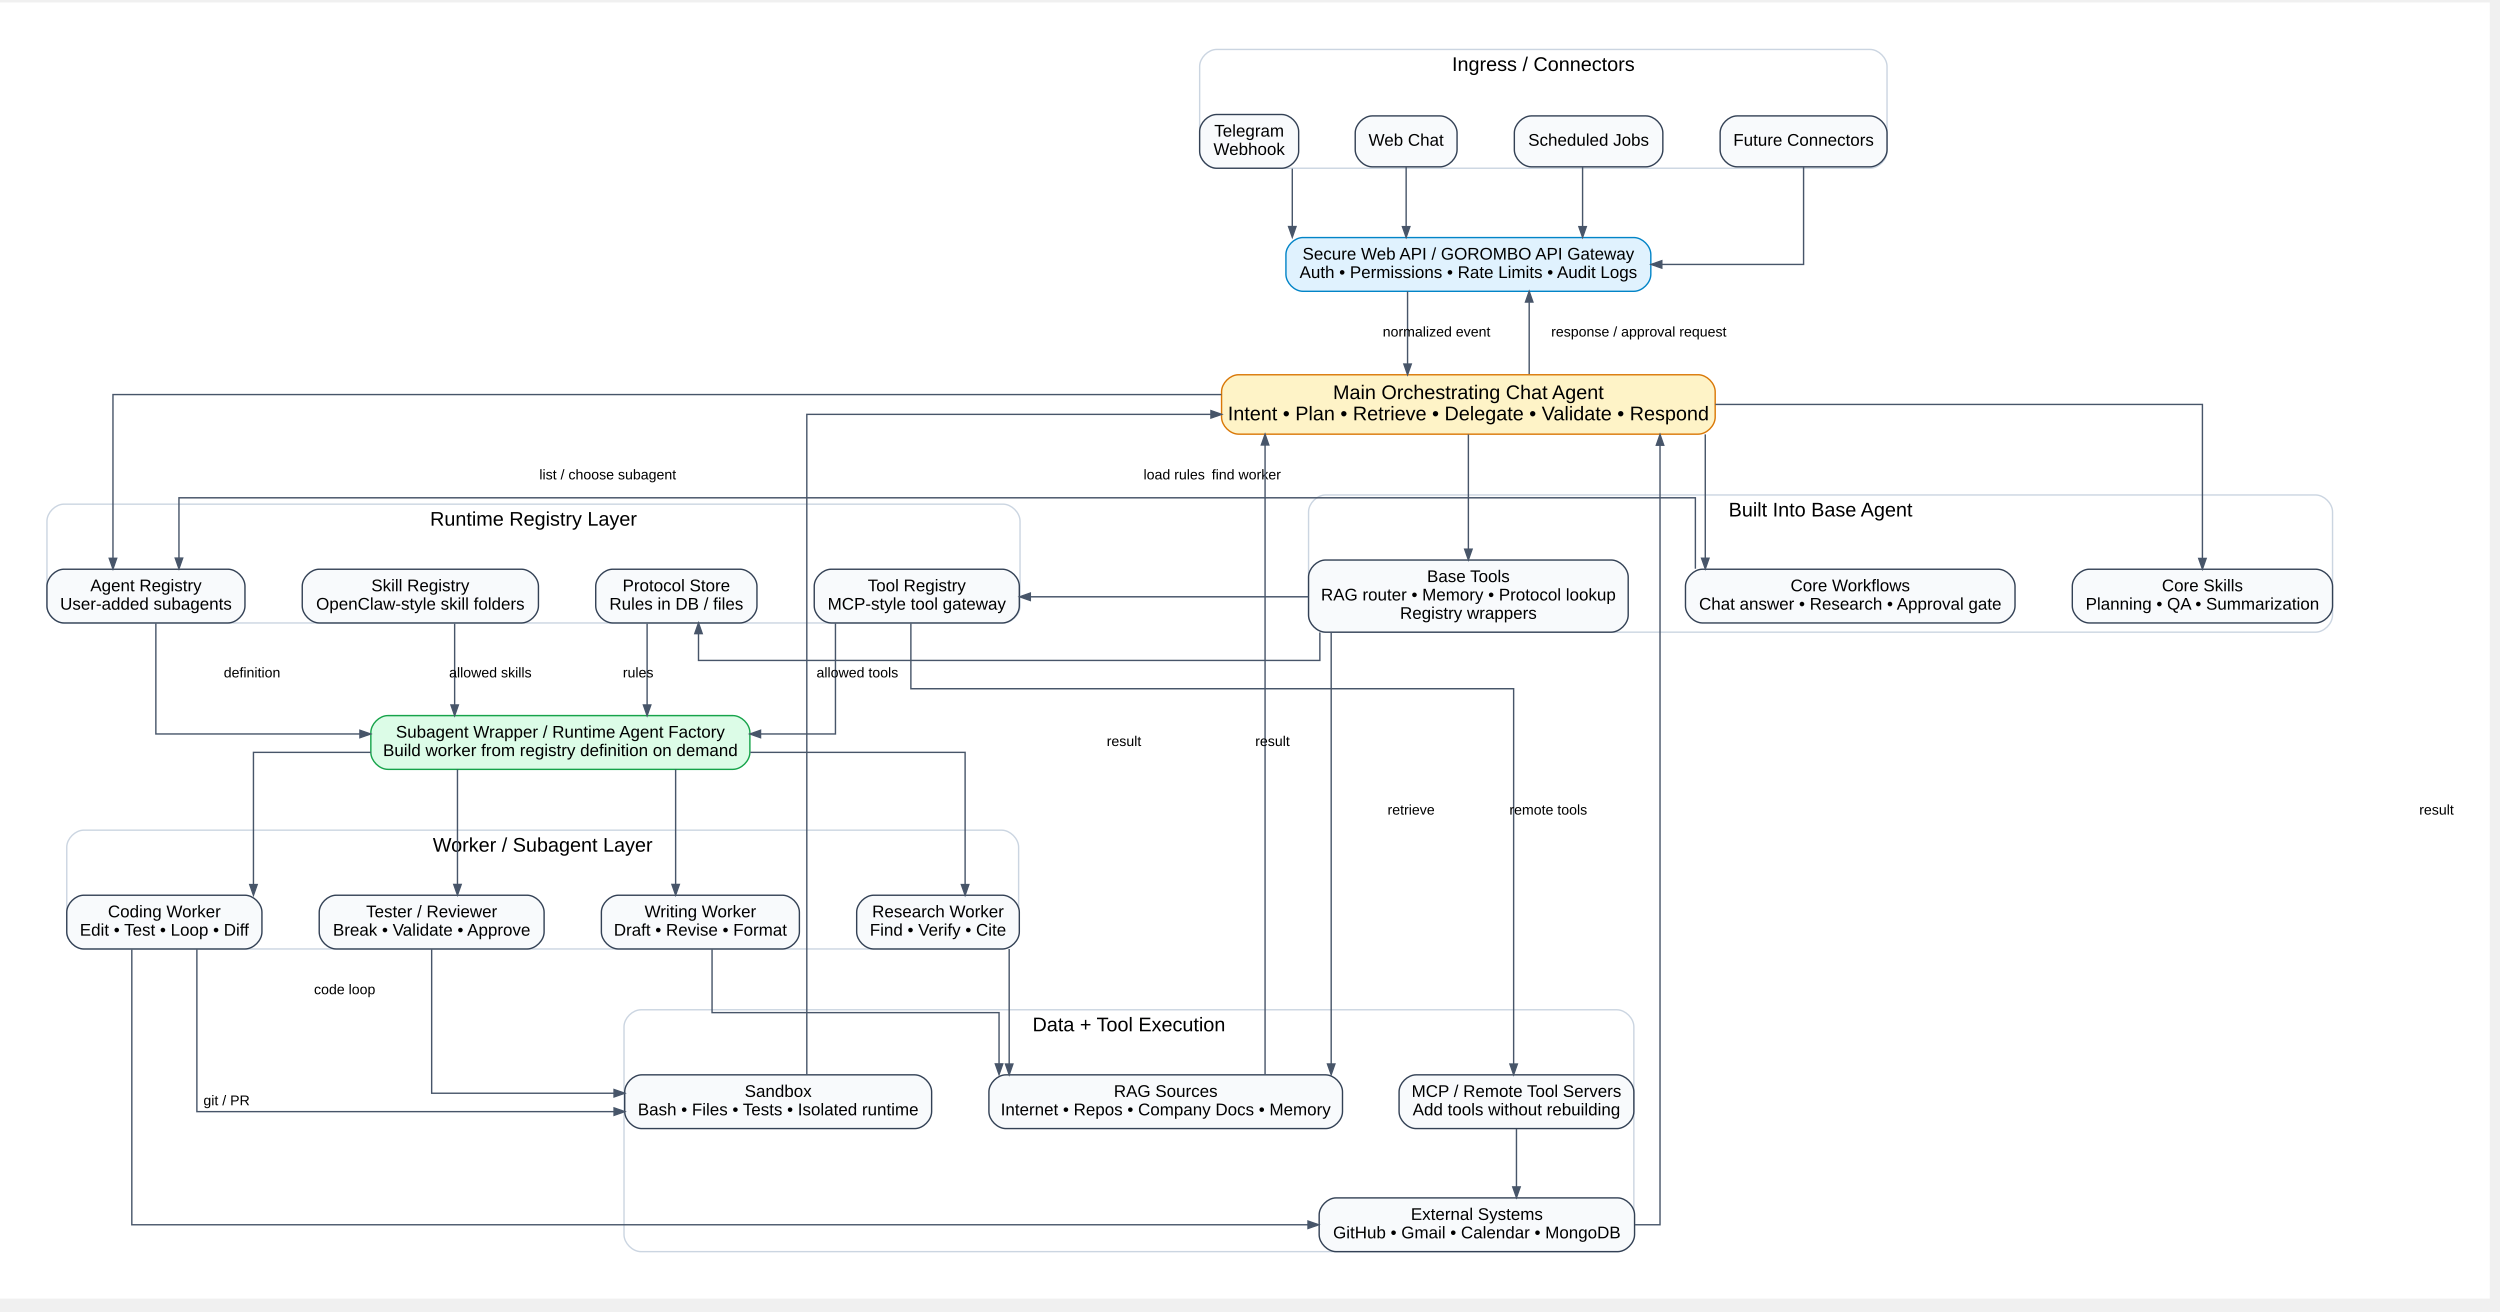
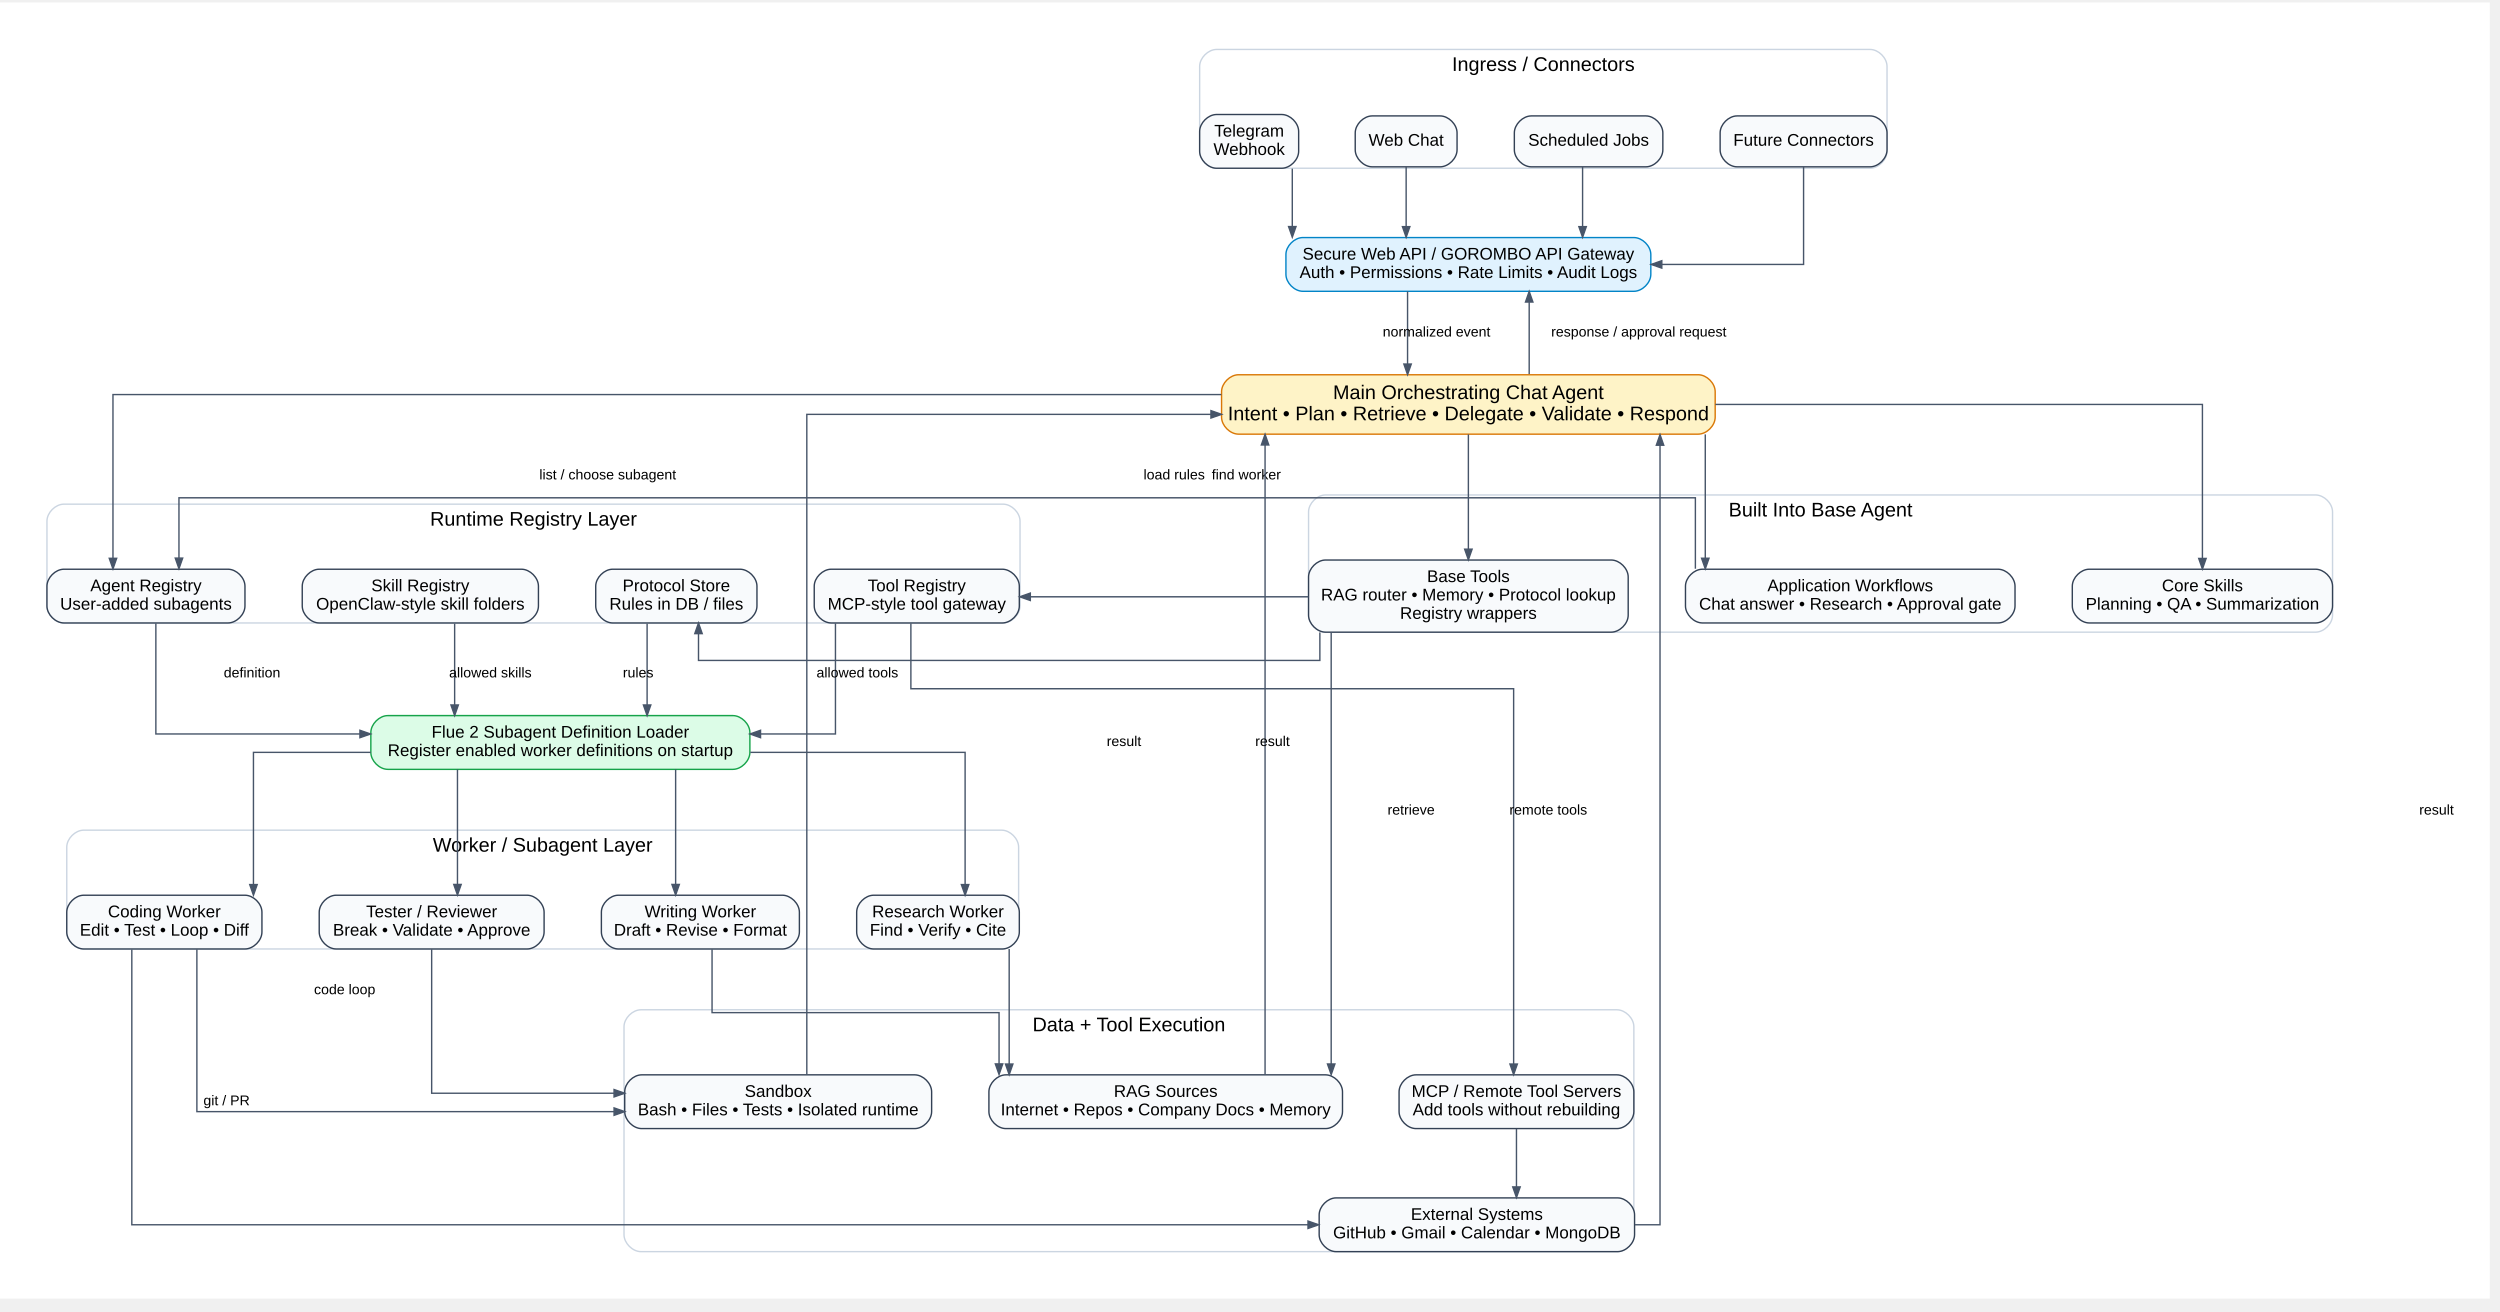
<svg xmlns="http://www.w3.org/2000/svg" width="1775pt" height="931pt" viewBox="7.20 7.20 1767.60 923.60">
  <g id="graph0" class="graph" transform="scale(1 1) rotate(0) translate(32.4 898.4)">
    <polygon fill="white" stroke="transparent" points="-25.2,25.2 -25.2,-891.2 1735.2,-891.2 1735.2,25.2 -25.2,25.2" />
    <g id="clust1" class="cluster">
      <path fill="white" stroke="#cbd5e1" d="M835,-774C835,-774 1297,-774 1297,-774 1303,-774 1309,-780 1309,-786 1309,-786 1309,-846 1309,-846 1309,-852 1303,-858 1297,-858 1297,-858 835,-858 835,-858 829,-858 823,-852 823,-846 823,-846 823,-786 823,-786 823,-780 829,-774 835,-774" />
      <text text-anchor="middle" x="1066" y="-842.8" font-family="Arial" font-size="14.00">Ingress / Connectors</text>
    </g>
    <g id="clust2" class="cluster">
      <path fill="white" stroke="#cbd5e1" d="M912,-446C912,-446 1612,-446 1612,-446 1618,-446 1624,-452 1624,-458 1624,-458 1624,-531 1624,-531 1624,-537 1618,-543 1612,-543 1612,-543 912,-543 912,-543 906,-543 900,-537 900,-531 900,-531 900,-458 900,-458 900,-452 906,-446 912,-446" />
      <text text-anchor="middle" x="1262" y="-527.8" font-family="Arial" font-size="14.00">Built Into Base Agent</text>
    </g>
    <g id="clust3" class="cluster">
      <path fill="white" stroke="#cbd5e1" d="M20,-452.5C20,-452.5 684,-452.5 684,-452.5 690,-452.5 696,-458.5 696,-464.5 696,-464.5 696,-524.5 696,-524.5 696,-530.5 690,-536.5 684,-536.5 684,-536.5 20,-536.5 20,-536.5 14,-536.5 8,-530.5 8,-524.5 8,-524.5 8,-464.5 8,-464.5 8,-458.5 14,-452.5 20,-452.5" />
      <text text-anchor="middle" x="352" y="-521.3" font-family="Arial" font-size="14.00">Runtime Registry Layer</text>
    </g>
    <g id="clust4" class="cluster">
      <path fill="white" stroke="#cbd5e1" d="M34,-222C34,-222 683,-222 683,-222 689,-222 695,-228 695,-234 695,-234 695,-294 695,-294 695,-300 689,-306 683,-306 683,-306 34,-306 34,-306 28,-306 22,-300 22,-294 22,-294 22,-234 22,-234 22,-228 28,-222 34,-222" />
      <text text-anchor="middle" x="358.5" y="-290.8" font-family="Arial" font-size="14.00">Worker / Subagent Layer</text>
    </g>
    <g id="clust5" class="cluster">
      <path fill="white" stroke="#cbd5e1" d="M428,-8C428,-8 1118,-8 1118,-8 1124,-8 1130,-14 1130,-20 1130,-20 1130,-167 1130,-167 1130,-173 1124,-179 1118,-179 1118,-179 428,-179 428,-179 422,-179 416,-173 416,-167 416,-167 416,-20 416,-20 416,-14 422,-8 428,-8" />
      <text text-anchor="middle" x="773" y="-163.8" font-family="Arial" font-size="14.00">Data + Tool Execution</text>
    </g>
    <g id="node1" class="node">
      <path fill="#f8fafc" stroke="#334155" d="M881,-812C881,-812 835,-812 835,-812 829,-812 823,-806 823,-800 823,-800 823,-786 823,-786 823,-780 829,-774 835,-774 835,-774 881,-774 881,-774 887,-774 893,-780 893,-786 893,-786 893,-800 893,-800 893,-806 887,-812 881,-812" />
      <text text-anchor="middle" x="858" y="-796.4" font-family="Arial" font-size="12.00">Telegram</text>
      <text text-anchor="middle" x="858" y="-783.4" font-family="Arial" font-size="12.00">Webhook</text>
    </g>
    <g id="node5" class="node">
      <path fill="#e0f2fe" stroke="#0284c7" d="M1130,-725C1130,-725 896,-725 896,-725 890,-725 884,-719 884,-713 884,-713 884,-699 884,-699 884,-693 890,-687 896,-687 896,-687 1130,-687 1130,-687 1136,-687 1142,-693 1142,-699 1142,-699 1142,-713 1142,-713 1142,-719 1136,-725 1130,-725" />
      <text text-anchor="middle" x="1013" y="-709.4" font-family="Arial" font-size="12.00">Secure Web API / GOROMBO API Gateway</text>
      <text text-anchor="middle" x="1013" y="-696.4" font-family="Arial" font-size="12.00">Auth • Permissions • Rate Limits • Audit Logs</text>
    </g>
    <g id="edge1" class="edge">
      <path fill="none" stroke="#475569" d="M888.5,-773.69C888.5,-773.69 888.5,-732.75 888.5,-732.75" />
      <polygon fill="#475569" stroke="#475569" points="891.13,-732.75 888.5,-725.25 885.88,-732.75 891.13,-732.75" />
    </g>
    <g id="node2" class="node">
      <path fill="#f8fafc" stroke="#334155" d="M993,-811C993,-811 945,-811 945,-811 939,-811 933,-805 933,-799 933,-799 933,-787 933,-787 933,-781 939,-775 945,-775 945,-775 993,-775 993,-775 999,-775 1005,-781 1005,-787 1005,-787 1005,-799 1005,-799 1005,-805 999,-811 993,-811" />
      <text text-anchor="middle" x="969" y="-789.9" font-family="Arial" font-size="12.00">Web Chat</text>
    </g>
    <g id="edge2" class="edge">
      <path fill="none" stroke="#475569" d="M969,-774.97C969,-774.97 969,-732.71 969,-732.71" />
      <polygon fill="#475569" stroke="#475569" points="971.63,-732.71 969,-725.21 966.38,-732.71 971.63,-732.71" />
    </g>
    <g id="node3" class="node">
      <path fill="#f8fafc" stroke="#334155" d="M1138.5,-811C1138.5,-811 1057.5,-811 1057.5,-811 1051.5,-811 1045.5,-805 1045.5,-799 1045.5,-799 1045.5,-787 1045.5,-787 1045.5,-781 1051.5,-775 1057.5,-775 1057.5,-775 1138.5,-775 1138.5,-775 1144.5,-775 1150.5,-781 1150.5,-787 1150.5,-787 1150.5,-799 1150.5,-799 1150.5,-805 1144.5,-811 1138.5,-811" />
      <text text-anchor="middle" x="1098" y="-789.9" font-family="Arial" font-size="12.00">Scheduled Jobs</text>
    </g>
    <g id="edge3" class="edge">
      <path fill="none" stroke="#475569" d="M1093.75,-774.97C1093.75,-774.97 1093.75,-732.71 1093.75,-732.71" />
      <polygon fill="#475569" stroke="#475569" points="1096.38,-732.71 1093.75,-725.21 1091.13,-732.71 1096.38,-732.71" />
    </g>
    <g id="node4" class="node">
      <path fill="#f8fafc" stroke="#334155" d="M1297,-811C1297,-811 1203,-811 1203,-811 1197,-811 1191,-805 1191,-799 1191,-799 1191,-787 1191,-787 1191,-781 1197,-775 1203,-775 1203,-775 1297,-775 1297,-775 1303,-775 1309,-781 1309,-787 1309,-787 1309,-799 1309,-799 1309,-805 1303,-811 1297,-811" />
      <text text-anchor="middle" x="1250" y="-789.9" font-family="Arial" font-size="12.00">Future Connectors</text>
    </g>
    <g id="edge4" class="edge">
      <path fill="none" stroke="#475569" d="M1250,-774.97C1250,-749.49 1250,-706 1250,-706 1250,-706 1149.75,-706 1149.75,-706" />
      <polygon fill="#475569" stroke="#475569" points="1149.75,-703.38 1142.25,-706 1149.75,-708.63 1149.75,-703.38" />
    </g>
    <g id="node6" class="node">
      <path fill="#fef3c7" stroke="#d97706" d="M1175.5,-628C1175.5,-628 850.5,-628 850.5,-628 844.5,-628 838.5,-622 838.5,-616 838.5,-616 838.5,-598 838.5,-598 838.5,-592 844.5,-586 850.5,-586 850.5,-586 1175.5,-586 1175.5,-586 1181.5,-586 1187.5,-592 1187.5,-598 1187.5,-598 1187.5,-616 1187.5,-616 1187.5,-622 1181.5,-628 1175.5,-628" />
      <text text-anchor="middle" x="1013" y="-610.8" font-family="Arial" font-size="14.00">Main Orchestrating Chat Agent</text>
      <text text-anchor="middle" x="1013" y="-595.8" font-family="Arial" font-size="14.00">Intent • Plan • Retrieve • Delegate • Validate • Respond</text>
    </g>
    <g id="edge5" class="edge">
      <path fill="none" stroke="#475569" d="M970,-686.91C970,-686.91 970,-635.59 970,-635.59" />
      <polygon fill="#475569" stroke="#475569" points="972.63,-635.59 970,-628.09 967.38,-635.59 972.63,-635.59" />
      <text text-anchor="middle" x="990.5" y="-655" font-family="Arial" font-size="10.00">normalized event</text>
    </g>
    <g id="edge6" class="edge">
      <path fill="none" stroke="#475569" d="M1056,-628.48C1056,-628.48 1056,-679.4 1056,-679.4" />
      <polygon fill="#475569" stroke="#475569" points="1053.38,-679.4 1056,-686.9 1058.63,-679.4 1053.38,-679.4" />
      <text text-anchor="middle" x="1133.5" y="-655" font-family="Arial" font-size="10.00">response / approval request</text>
    </g>
    <g id="node7" class="node">
      <path fill="#f8fafc" stroke="#334155" d="M1612,-490.5C1612,-490.5 1452,-490.5 1452,-490.5 1446,-490.5 1440,-484.5 1440,-478.5 1440,-478.5 1440,-464.5 1440,-464.5 1440,-458.5 1446,-452.5 1452,-452.5 1452,-452.5 1612,-452.5 1612,-452.5 1618,-452.5 1624,-458.5 1624,-464.5 1624,-464.5 1624,-478.5 1624,-478.5 1624,-484.5 1618,-490.5 1612,-490.5" />
      <text text-anchor="middle" x="1532" y="-474.9" font-family="Arial" font-size="12.00">Core Skills</text>
      <text text-anchor="middle" x="1532" y="-461.9" font-family="Arial" font-size="12.00">Planning • QA • Summarization</text>
    </g>
    <g id="edge7" class="edge">
      <path fill="none" stroke="#475569" d="M1187.62,-607C1338.35,-607 1532,-607 1532,-607 1532,-607 1532,-498.13 1532,-498.13" />
      <polygon fill="#475569" stroke="#475569" points="1534.63,-498.13 1532,-490.63 1529.38,-498.13 1534.63,-498.13" />
    </g>
    <g id="node8" class="node">
      <path fill="#f8fafc" stroke="#334155" d="M1114,-497C1114,-497 912,-497 912,-497 906,-497 900,-491 900,-485 900,-485 900,-458 900,-458 900,-452 906,-446 912,-446 912,-446 1114,-446 1114,-446 1120,-446 1126,-452 1126,-458 1126,-458 1126,-485 1126,-485 1126,-491 1120,-497 1114,-497" />
      <text text-anchor="middle" x="1013" y="-481.4" font-family="Arial" font-size="12.00">Base Tools</text>
      <text text-anchor="middle" x="1013" y="-468.4" font-family="Arial" font-size="12.00">RAG router • Memory • Protocol lookup</text>
      <text text-anchor="middle" x="1013" y="-455.4" font-family="Arial" font-size="12.00">Registry wrappers</text>
    </g>
    <g id="edge8" class="edge">
      <path fill="none" stroke="#475569" d="M1013,-585.83C1013,-585.83 1013,-504.65 1013,-504.65" />
      <polygon fill="#475569" stroke="#475569" points="1015.63,-504.65 1013,-497.15 1010.38,-504.65 1015.63,-504.65" />
    </g>
    <g id="node9" class="node">
      <path fill="#f8fafc" stroke="#334155" d="M1387.5,-490.5C1387.5,-490.5 1178.5,-490.5 1178.5,-490.5 1172.5,-490.5 1166.5,-484.5 1166.5,-478.5 1166.5,-478.5 1166.5,-464.5 1166.5,-464.5 1166.5,-458.5 1172.5,-452.5 1178.5,-452.5 1178.5,-452.5 1387.5,-452.5 1387.5,-452.5 1393.5,-452.5 1399.5,-458.5 1399.5,-464.5 1399.5,-464.5 1399.5,-478.5 1399.5,-478.5 1399.5,-484.5 1393.5,-490.5 1387.5,-490.5" />
-       <text text-anchor="middle" x="1283" y="-474.9" font-family="Arial" font-size="12.00">Core Workflows</text>
+       <text text-anchor="middle" x="1283" y="-474.9" font-family="Arial" font-size="12.00">Application Workflows</text>
      <text text-anchor="middle" x="1283" y="-461.9" font-family="Arial" font-size="12.00">Chat answer • Research • Approval gate</text>
    </g>
    <g id="edge9" class="edge">
      <path fill="none" stroke="#475569" d="M1180.5,-585.83C1180.5,-585.83 1180.5,-498.27 1180.5,-498.27" />
      <polygon fill="#475569" stroke="#475569" points="1183.13,-498.27 1180.5,-490.77 1177.88,-498.27 1183.13,-498.27" />
    </g>
    <g id="node12" class="node">
      <path fill="#f8fafc" stroke="#334155" d="M136,-490.5C136,-490.5 20,-490.5 20,-490.5 14,-490.5 8,-484.5 8,-478.5 8,-478.5 8,-464.5 8,-464.5 8,-458.5 14,-452.5 20,-452.5 20,-452.5 136,-452.5 136,-452.5 142,-452.5 148,-458.5 148,-464.5 148,-464.5 148,-478.5 148,-478.5 148,-484.5 142,-490.5 136,-490.5" />
      <text text-anchor="middle" x="78" y="-474.9" font-family="Arial" font-size="12.00">Agent Registry</text>
      <text text-anchor="middle" x="78" y="-461.9" font-family="Arial" font-size="12.00">User-added subagents</text>
    </g>
    <g id="edge14" class="edge">
      <path fill="none" stroke="#475569" d="M838.34,-614C561.93,-614 54.67,-614 54.67,-614 54.67,-614 54.67,-498.22 54.67,-498.22" />
      <polygon fill="#475569" stroke="#475569" points="57.29,-498.22 54.67,-490.72 52.04,-498.22 57.29,-498.22" />
      <text text-anchor="middle" x="404.5" y="-554" font-family="Arial" font-size="10.00">list / choose subagent</text>
    </g>
    <g id="node10" class="node">
      <path fill="#f8fafc" stroke="#334155" d="M683.5,-490.5C683.5,-490.5 562.5,-490.5 562.5,-490.5 556.5,-490.5 550.5,-484.5 550.5,-478.5 550.5,-478.5 550.5,-464.5 550.5,-464.5 550.5,-458.5 556.5,-452.5 562.5,-452.5 562.5,-452.5 683.5,-452.5 683.5,-452.5 689.5,-452.5 695.5,-458.5 695.5,-464.5 695.5,-464.5 695.5,-478.5 695.5,-478.5 695.5,-484.5 689.5,-490.5 683.5,-490.5" />
      <text text-anchor="middle" x="623" y="-474.9" font-family="Arial" font-size="12.00">Tool Registry</text>
      <text text-anchor="middle" x="623" y="-461.9" font-family="Arial" font-size="12.00">MCP-style tool gateway</text>
    </g>
    <g id="edge10" class="edge">
      <path fill="none" stroke="#475569" d="M899.93,-471C899.93,-471 703.28,-471 703.28,-471" />
      <polygon fill="#475569" stroke="#475569" points="703.28,-468.38 695.78,-471 703.28,-473.63 703.28,-468.38" />
    </g>
    <g id="node11" class="node">
      <path fill="#f8fafc" stroke="#334155" d="M498,-490.5C498,-490.5 408,-490.5 408,-490.5 402,-490.5 396,-484.5 396,-478.5 396,-478.5 396,-464.5 396,-464.5 396,-458.5 402,-452.5 408,-452.5 408,-452.5 498,-452.5 498,-452.5 504,-452.5 510,-458.5 510,-464.5 510,-464.5 510,-478.5 510,-478.5 510,-484.5 504,-490.5 498,-490.5" />
      <text text-anchor="middle" x="453" y="-474.9" font-family="Arial" font-size="12.00">Protocol Store</text>
      <text text-anchor="middle" x="453" y="-461.9" font-family="Arial" font-size="12.00">Rules in DB / files</text>
    </g>
    <g id="edge11" class="edge">
      <path fill="none" stroke="#475569" d="M908,-445.82C908,-435.5 908,-426 908,-426 908,-426 468.67,-426 468.67,-426 468.67,-426 468.67,-444.97 468.67,-444.97" />
      <polygon fill="#475569" stroke="#475569" points="466.04,-444.97 468.67,-452.47 471.29,-444.97 466.04,-444.97" />
      <text text-anchor="middle" x="805" y="-554" font-family="Arial" font-size="10.00">load rules</text>
    </g>
    <g id="node20" class="node">
      <path fill="#f8fafc" stroke="#334155" d="M912,-133C912,-133 686,-133 686,-133 680,-133 674,-127 674,-121 674,-121 674,-107 674,-107 674,-101 680,-95 686,-95 686,-95 912,-95 912,-95 918,-95 924,-101 924,-107 924,-107 924,-121 924,-121 924,-127 918,-133 912,-133" />
      <text text-anchor="middle" x="799" y="-117.4" font-family="Arial" font-size="12.00">RAG Sources</text>
      <text text-anchor="middle" x="799" y="-104.4" font-family="Arial" font-size="12.00">Internet • Repos • Company Docs • Memory</text>
    </g>
    <g id="edge12" class="edge">
      <path fill="none" stroke="#475569" d="M916,-445.79C916,-445.79 916,-140.67 916,-140.67" />
      <polygon fill="#475569" stroke="#475569" points="918.63,-140.67 916,-133.17 913.38,-140.67 918.63,-140.67" />
      <text text-anchor="middle" x="972.5" y="-317" font-family="Arial" font-size="10.00">retrieve</text>
    </g>
    <g id="edge13" class="edge">
      <path fill="none" stroke="#475569" d="M1173.5,-490.86C1173.5,-511.42 1173.5,-541 1173.5,-541 1173.5,-541 101.33,-541 101.33,-541 101.33,-541 101.33,-498.36 101.33,-498.36" />
      <polygon fill="#475569" stroke="#475569" points="103.96,-498.36 101.33,-490.86 98.71,-498.36 103.96,-498.36" />
      <text text-anchor="middle" x="856" y="-554" font-family="Arial" font-size="10.00">find worker</text>
    </g>
    <g id="node14" class="node">
      <path fill="#dcfce7" stroke="#16a34a" d="M493,-387C493,-387 249,-387 249,-387 243,-387 237,-381 237,-375 237,-375 237,-361 237,-361 237,-355 243,-349 249,-349 249,-349 493,-349 493,-349 499,-349 505,-355 505,-361 505,-361 505,-375 505,-375 505,-381 499,-387 493,-387" />
-       <text text-anchor="middle" x="371" y="-371.4" font-family="Arial" font-size="12.00">Subagent Wrapper / Runtime Agent Factory</text>
-       <text text-anchor="middle" x="371" y="-358.4" font-family="Arial" font-size="12.00">Build worker from registry definition on demand</text>
+       <text text-anchor="middle" x="371" y="-371.4" font-family="Arial" font-size="12.00">Flue 2 Subagent Definition Loader</text>
+       <text text-anchor="middle" x="371" y="-358.4" font-family="Arial" font-size="12.00">Register enabled worker definitions on startup</text>
    </g>
    <g id="edge15" class="edge">
      <path fill="none" stroke="#475569" d="M565.5,-452.24C565.5,-423.82 565.5,-374 565.5,-374 565.5,-374 512.53,-374 512.53,-374" />
      <polygon fill="#475569" stroke="#475569" points="512.53,-371.38 505.03,-374 512.53,-376.63 512.53,-371.38" />
      <text text-anchor="middle" x="581" y="-414" font-family="Arial" font-size="10.00">allowed tools</text>
    </g>
    <g id="node19" class="node">
      <path fill="#f8fafc" stroke="#334155" d="M1118,-133C1118,-133 976,-133 976,-133 970,-133 964,-127 964,-121 964,-121 964,-107 964,-107 964,-101 970,-95 976,-95 976,-95 1118,-95 1118,-95 1124,-95 1130,-101 1130,-107 1130,-107 1130,-121 1130,-121 1130,-127 1124,-133 1118,-133" />
      <text text-anchor="middle" x="1047" y="-117.4" font-family="Arial" font-size="12.00">MCP / Remote Tool Servers</text>
      <text text-anchor="middle" x="1047" y="-104.4" font-family="Arial" font-size="12.00">Add tools without rebuilding</text>
    </g>
    <g id="edge23" class="edge">
      <path fill="none" stroke="#475569" d="M618.83,-452.2C618.83,-432.88 618.83,-406 618.83,-406 618.83,-406 1045,-406 1045,-406 1045,-406 1045,-140.66 1045,-140.66" />
      <polygon fill="#475569" stroke="#475569" points="1047.63,-140.66 1045,-133.16 1042.38,-140.66 1047.63,-140.66" />
      <text text-anchor="middle" x="1069.5" y="-317" font-family="Arial" font-size="10.00">remote tools</text>
    </g>
    <g id="edge16" class="edge">
      <path fill="none" stroke="#475569" d="M432.33,-452.03C432.33,-452.03 432.33,-394.53 432.33,-394.53" />
      <polygon fill="#475569" stroke="#475569" points="434.96,-394.53 432.33,-387.03 429.71,-394.53 434.96,-394.53" />
      <text text-anchor="middle" x="426" y="-414" font-family="Arial" font-size="10.00">rules</text>
    </g>
    <g id="edge17" class="edge">
      <path fill="none" stroke="#475569" d="M85,-452.24C85,-423.82 85,-374 85,-374 85,-374 229.29,-374 229.29,-374" />
      <polygon fill="#475569" stroke="#475569" points="229.29,-376.63 236.79,-374 229.29,-371.38 229.29,-376.63" />
      <text text-anchor="middle" x="153" y="-414" font-family="Arial" font-size="10.00">definition</text>
    </g>
    <g id="node13" class="node">
      <path fill="#f8fafc" stroke="#334155" d="M343.5,-490.5C343.5,-490.5 200.5,-490.5 200.5,-490.5 194.5,-490.5 188.5,-484.5 188.5,-478.5 188.5,-478.5 188.5,-464.5 188.5,-464.5 188.5,-458.5 194.5,-452.5 200.5,-452.5 200.5,-452.5 343.5,-452.5 343.5,-452.5 349.5,-452.5 355.5,-458.5 355.5,-464.5 355.5,-464.5 355.5,-478.5 355.5,-478.5 355.5,-484.5 349.5,-490.5 343.5,-490.5" />
      <text text-anchor="middle" x="272" y="-474.9" font-family="Arial" font-size="12.00">Skill Registry</text>
      <text text-anchor="middle" x="272" y="-461.9" font-family="Arial" font-size="12.00">OpenClaw-style skill folders</text>
    </g>
    <g id="edge18" class="edge">
      <path fill="none" stroke="#475569" d="M296.25,-452.03C296.25,-452.03 296.25,-394.53 296.25,-394.53" />
      <polygon fill="#475569" stroke="#475569" points="298.88,-394.53 296.25,-387.03 293.63,-394.53 298.88,-394.53" />
      <text text-anchor="middle" x="321.5" y="-414" font-family="Arial" font-size="10.00">allowed skills</text>
    </g>
    <g id="node15" class="node">
      <path fill="#f8fafc" stroke="#334155" d="M683.5,-260C683.5,-260 592.5,-260 592.5,-260 586.5,-260 580.5,-254 580.5,-248 580.5,-248 580.5,-234 580.5,-234 580.5,-228 586.5,-222 592.5,-222 592.5,-222 683.5,-222 683.5,-222 689.5,-222 695.5,-228 695.5,-234 695.5,-234 695.5,-248 695.5,-248 695.5,-254 689.5,-260 683.5,-260" />
      <text text-anchor="middle" x="638" y="-244.4" font-family="Arial" font-size="12.00">Research Worker</text>
      <text text-anchor="middle" x="638" y="-231.4" font-family="Arial" font-size="12.00">Find • Verify • Cite</text>
    </g>
    <g id="edge19" class="edge">
      <path fill="none" stroke="#475569" d="M505.29,-361C579.64,-361 657.17,-361 657.17,-361 657.17,-361 657.17,-267.51 657.17,-267.51" />
      <polygon fill="#475569" stroke="#475569" points="659.79,-267.51 657.17,-260.01 654.54,-267.51 659.79,-267.51" />
    </g>
    <g id="node16" class="node">
      <path fill="#f8fafc" stroke="#334155" d="M528,-260C528,-260 412,-260 412,-260 406,-260 400,-254 400,-248 400,-248 400,-234 400,-234 400,-228 406,-222 412,-222 412,-222 528,-222 528,-222 534,-222 540,-228 540,-234 540,-234 540,-248 540,-248 540,-254 534,-260 528,-260" />
      <text text-anchor="middle" x="470" y="-244.4" font-family="Arial" font-size="12.00">Writing Worker</text>
      <text text-anchor="middle" x="470" y="-231.4" font-family="Arial" font-size="12.00">Draft • Revise • Format</text>
    </g>
    <g id="edge20" class="edge">
      <path fill="none" stroke="#475569" d="M452.5,-348.99C452.5,-348.99 452.5,-267.64 452.5,-267.64" />
      <polygon fill="#475569" stroke="#475569" points="455.13,-267.64 452.5,-260.14 449.88,-267.64 455.13,-267.64" />
    </g>
    <g id="node17" class="node">
      <path fill="#f8fafc" stroke="#334155" d="M347.5,-260C347.5,-260 212.5,-260 212.5,-260 206.5,-260 200.5,-254 200.5,-248 200.5,-248 200.5,-234 200.5,-234 200.5,-228 206.5,-222 212.5,-222 212.5,-222 347.5,-222 347.5,-222 353.5,-222 359.5,-228 359.5,-234 359.5,-234 359.5,-248 359.5,-248 359.5,-254 353.5,-260 347.5,-260" />
      <text text-anchor="middle" x="280" y="-244.4" font-family="Arial" font-size="12.00">Tester / Reviewer</text>
      <text text-anchor="middle" x="280" y="-231.4" font-family="Arial" font-size="12.00">Break • Validate • Approve</text>
    </g>
    <g id="edge21" class="edge">
      <path fill="none" stroke="#475569" d="M298.25,-348.99C298.25,-348.99 298.25,-267.64 298.25,-267.64" />
      <polygon fill="#475569" stroke="#475569" points="300.88,-267.64 298.25,-260.14 295.63,-267.64 300.88,-267.64" />
    </g>
    <g id="node18" class="node">
      <path fill="#f8fafc" stroke="#334155" d="M148,-260C148,-260 34,-260 34,-260 28,-260 22,-254 22,-248 22,-248 22,-234 22,-234 22,-228 28,-222 34,-222 34,-222 148,-222 148,-222 154,-222 160,-228 160,-234 160,-234 160,-248 160,-248 160,-254 154,-260 148,-260" />
      <text text-anchor="middle" x="91" y="-244.4" font-family="Arial" font-size="12.00">Coding Worker</text>
      <text text-anchor="middle" x="91" y="-231.4" font-family="Arial" font-size="12.00">Edit • Test • Loop • Diff</text>
    </g>
    <g id="edge22" class="edge">
      <path fill="none" stroke="#475569" d="M236.97,-361C192.44,-361 154,-361 154,-361 154,-361 154,-267.51 154,-267.51" />
      <polygon fill="#475569" stroke="#475569" points="156.63,-267.51 154,-260.01 151.38,-267.51 156.63,-267.51" />
    </g>
    <g id="edge25" class="edge">
      <path fill="none" stroke="#475569" d="M688.33,-221.99C688.33,-221.99 688.33,-140.64 688.33,-140.64" />
      <polygon fill="#475569" stroke="#475569" points="690.96,-140.64 688.33,-133.14 685.71,-140.64 690.96,-140.64" />
    </g>
    <g id="edge26" class="edge">
      <path fill="none" stroke="#475569" d="M478.25,-221.8C478.25,-202.95 478.25,-177 478.25,-177 478.25,-177 681.17,-177 681.17,-177 681.17,-177 681.17,-140.74 681.17,-140.74" />
      <polygon fill="#475569" stroke="#475569" points="683.79,-140.74 681.17,-133.24 678.54,-140.74 683.79,-140.74" />
    </g>
    <g id="node21" class="node">
      <path fill="#f8fafc" stroke="#334155" d="M621.5,-133C621.5,-133 428.5,-133 428.5,-133 422.5,-133 416.5,-127 416.5,-121 416.5,-121 416.5,-107 416.5,-107 416.5,-101 422.5,-95 428.5,-95 428.5,-95 621.5,-95 621.5,-95 627.5,-95 633.5,-101 633.5,-107 633.5,-107 633.5,-121 633.5,-121 633.5,-127 627.5,-133 621.5,-133" />
      <text text-anchor="middle" x="525" y="-117.4" font-family="Arial" font-size="12.00">Sandbox</text>
      <text text-anchor="middle" x="525" y="-104.4" font-family="Arial" font-size="12.00">Bash • Files • Tests • Isolated runtime</text>
    </g>
    <g id="edge27" class="edge">
      <path fill="none" stroke="#475569" d="M280,-221.83C280,-187.71 280,-120 280,-120 280,-120 408.97,-120 408.97,-120" />
      <polygon fill="#475569" stroke="#475569" points="408.97,-122.63 416.47,-120 408.97,-117.38 408.97,-122.63" />
    </g>
    <g id="edge28" class="edge">
      <path fill="none" stroke="#475569" d="M114,-221.8C114,-184.75 114,-107 114,-107 114,-107 408.98,-107 408.98,-107" />
      <polygon fill="#475569" stroke="#475569" points="408.98,-109.63 416.48,-107 408.98,-104.38 408.98,-109.63" />
      <text text-anchor="middle" x="218.5" y="-190" font-family="Arial" font-size="10.00">code loop</text>
    </g>
    <g id="node22" class="node">
      <path fill="#f8fafc" stroke="#334155" d="M1118.5,-46C1118.5,-46 919.5,-46 919.5,-46 913.5,-46 907.5,-40 907.5,-34 907.5,-34 907.5,-20 907.5,-20 907.5,-14 913.5,-8 919.5,-8 919.5,-8 1118.5,-8 1118.5,-8 1124.5,-8 1130.5,-14 1130.5,-20 1130.5,-20 1130.5,-34 1130.5,-34 1130.5,-40 1124.5,-46 1118.5,-46" />
      <text text-anchor="middle" x="1019" y="-30.4" font-family="Arial" font-size="12.00">External Systems</text>
      <text text-anchor="middle" x="1019" y="-17.4" font-family="Arial" font-size="12.00">GitHub • Gmail • Calendar • MongoDB</text>
    </g>
    <g id="edge29" class="edge">
      <path fill="none" stroke="#475569" d="M68,-221.63C68,-168.95 68,-27 68,-27 68,-27 899.61,-27 899.61,-27" />
      <polygon fill="#475569" stroke="#475569" points="899.61,-29.63 907.11,-27 899.61,-24.38 899.61,-29.63" />
      <text text-anchor="middle" x="135" y="-111.5" font-family="Arial" font-size="10.00">git / PR</text>
    </g>
    <g id="edge24" class="edge">
      <path fill="none" stroke="#475569" d="M1047,-94.69C1047,-94.69 1047,-53.75 1047,-53.75" />
      <polygon fill="#475569" stroke="#475569" points="1049.63,-53.75 1047,-46.25 1044.38,-53.75 1049.63,-53.75" />
    </g>
    <g id="edge31" class="edge">
      <path fill="none" stroke="#475569" d="M869.25,-133.02C869.25,-133.02 869.25,-578.36 869.25,-578.36" />
      <polygon fill="#475569" stroke="#475569" points="866.63,-578.36 869.25,-585.86 871.88,-578.36 866.63,-578.36" />
      <text text-anchor="middle" x="874.5" y="-365.5" font-family="Arial" font-size="10.00">result</text>
    </g>
    <g id="edge30" class="edge">
      <path fill="none" stroke="#475569" d="M545.25,-133.05C545.25,-222.91 545.25,-600 545.25,-600 545.25,-600 830.99,-600 830.99,-600" />
      <polygon fill="#475569" stroke="#475569" points="830.99,-602.63 838.49,-600 830.99,-597.38 830.99,-602.63" />
      <text text-anchor="middle" x="769.5" y="-365.5" font-family="Arial" font-size="10.00">result</text>
    </g>
    <g id="edge32" class="edge">
      <path fill="none" stroke="#475569" d="M1130.77,-27C1141.5,-27 1148.5,-27 1148.5,-27 1148.5,-27 1148.5,-578.17 1148.5,-578.17" />
      <polygon fill="#475569" stroke="#475569" points="1145.88,-578.17 1148.5,-585.67 1151.13,-578.17 1145.88,-578.17" />
      <text text-anchor="middle" x="1697.5" y="-317" font-family="Arial" font-size="10.00">result</text>
    </g>
  </g>
</svg>
